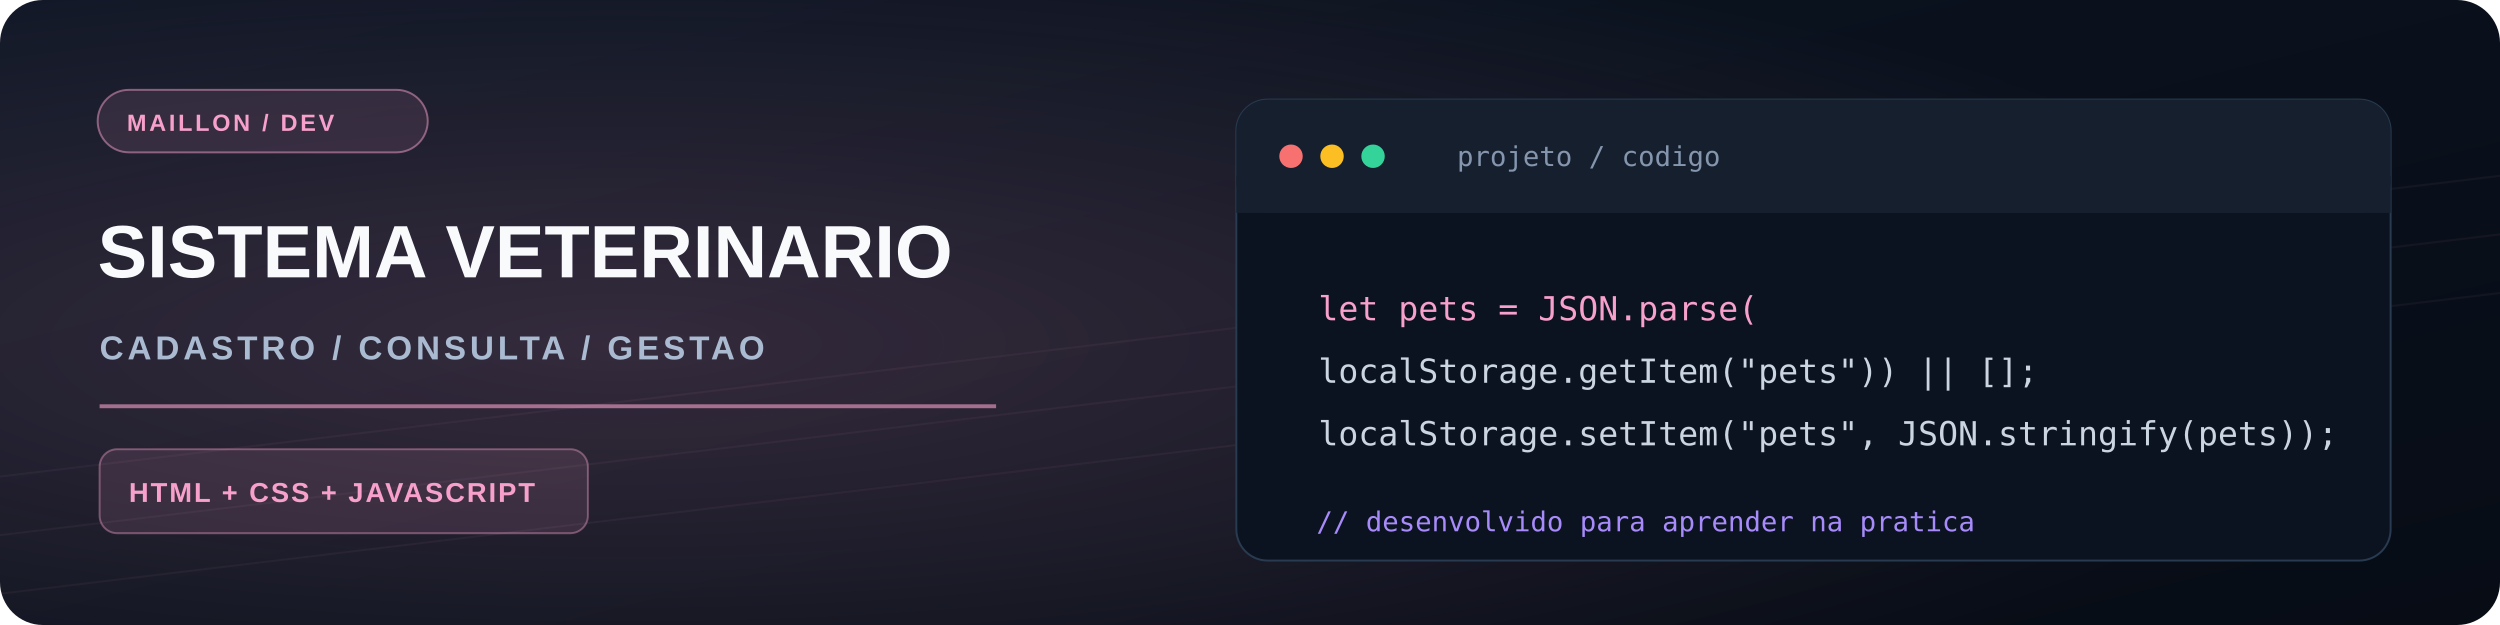
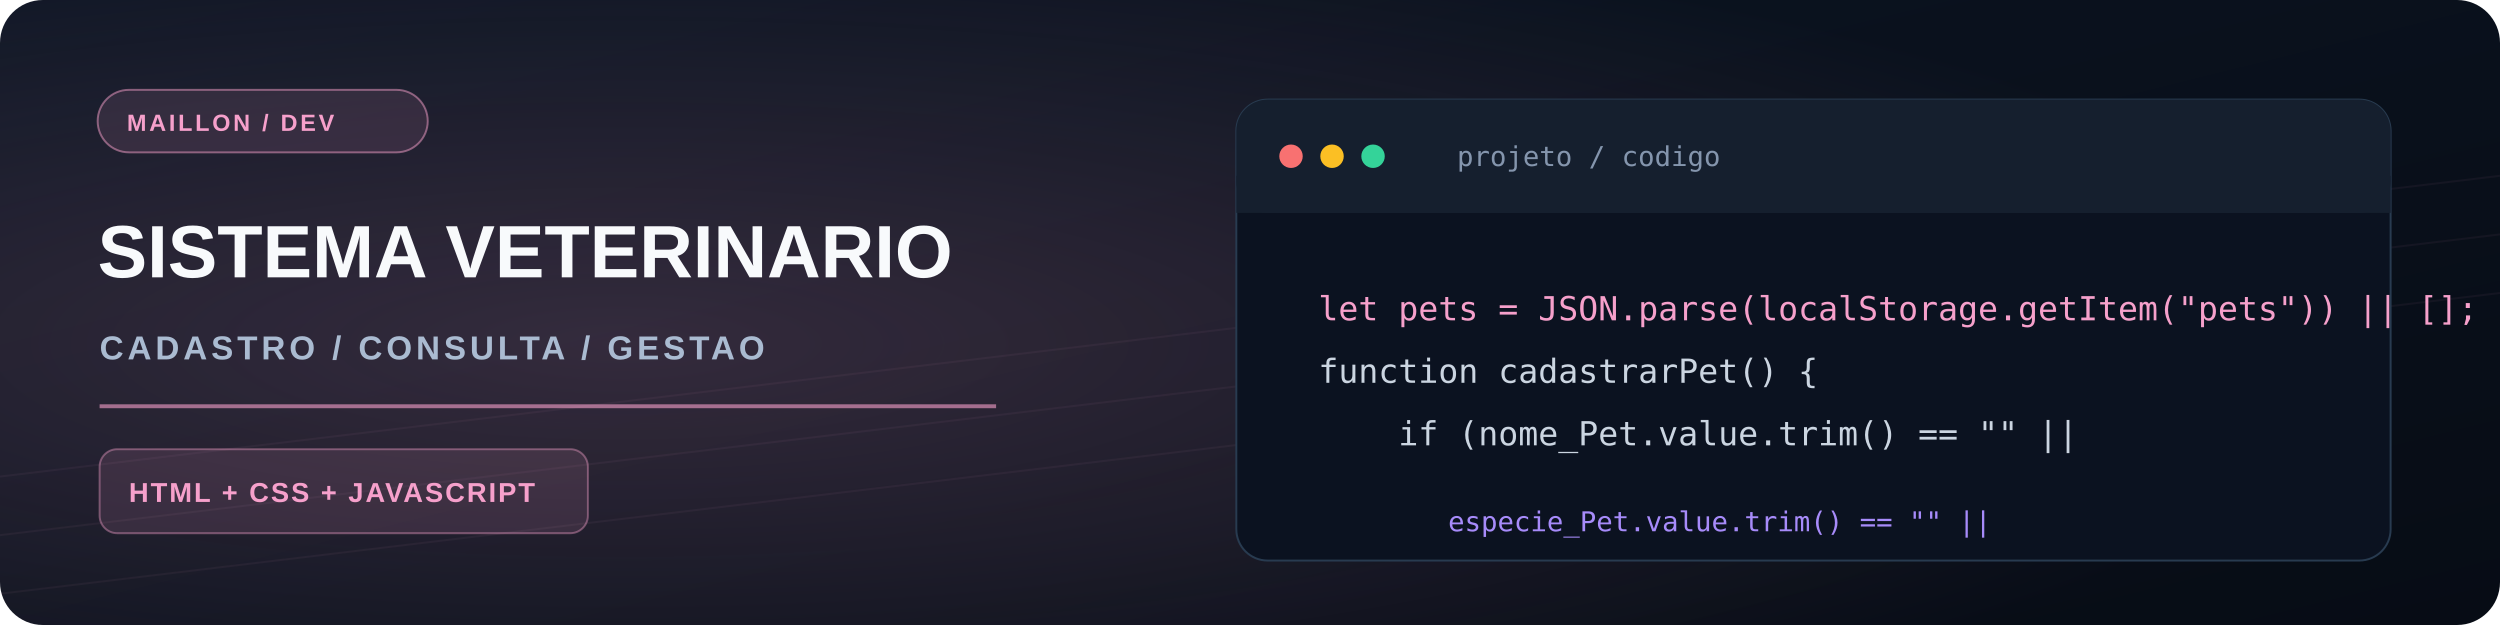
<svg xmlns="http://www.w3.org/2000/svg" width="1280" height="320" viewBox="0 0 1280 320" role="img" aria-label="SISTEMA VETERINARIO — CADASTRO  /  CONSULTA  /  GESTAO">
  <defs>
    <linearGradient id="bg" x1="0" y1="0" x2="1" y2="1">
      <stop offset="0" stop-color="#0c1523" />
      <stop offset="1" stop-color="#070c15" />
    </linearGradient>
    <radialGradient id="glow" cx="25%" cy="55%" r="70%">
      <stop offset="0" stop-color="#f6a0cb" stop-opacity=".18" />
      <stop offset="1" stop-color="#f6a0cb" stop-opacity="0" />
    </radialGradient>
  </defs>
  <rect width="1280" height="320" rx="22" fill="url(#bg)" />
  <rect width="1280" height="320" rx="22" fill="url(#glow)" />
  <path d="M0 274L1280 120M0 304L1280 150M0 244L1280 90" stroke="#f6a0cb" stroke-opacity=".05" stroke-width="1" />
  <rect x="50" y="46" width="169" height="32" rx="16" fill="#f6a0cb" fill-opacity=".11" stroke="#f6a0cb" stroke-opacity=".5" />
  <text x="65" y="67" font-family="Arial, sans-serif" font-weight="700" font-size="12" letter-spacing="1.4" fill="#f6a0cb">MAILLON  /  DEV</text>
  <text x="50" y="142" font-family="Arial, sans-serif" font-weight="800" font-size="38" fill="#f8fafc">SISTEMA VETERINARIO</text>
  <text x="51" y="184" font-family="Arial, sans-serif" font-size="17" font-weight="600" letter-spacing="2" fill="#aabbd1">CADASTRO  /  CONSULTA  /  GESTAO</text>
  <path d="M51 208H510" stroke="#f6a0cb" stroke-opacity=".6" stroke-width="2" />
  <rect x="51" y="230" width="250" height="43" rx="9" fill="#f6a0cb" fill-opacity=".12" stroke="#f6a0cb" stroke-opacity=".4" />
  <text x="66" y="257" font-family="Arial, sans-serif" font-size="14" font-weight="700" letter-spacing="1" fill="#f6a0cb">HTML  +  CSS  +  JAVASCRIPT</text>
  <rect x="633" y="51" width="591" height="236" rx="16" fill="#0b1220" stroke="#283b50" />
  <rect x="633" y="51" width="591" height="58" rx="16" fill="#151f2e" />
  <rect x="633" y="90" width="591" height="19" fill="#151f2e" />
  <circle cx="661" cy="80" r="6" fill="#f87171" />
  <circle cx="682" cy="80" r="6" fill="#fbbf24" />
  <circle cx="703" cy="80" r="6" fill="#34d399" />
  <text x="746" y="85" font-family="Consolas, Monaco, monospace" font-size="14" fill="#8495ad">projeto / codigo</text>
-   <text x="675" y="164" font-family="Consolas, Monaco, monospace" font-size="17" fill="#f6a0cb">let pets = JSON.parse(</text>
-   <text x="675" y="196" font-family="Consolas, Monaco, monospace" font-size="17" fill="#cbd5e1">  localStorage.getItem("pets")) || [];</text>
-   <text x="675" y="228" font-family="Consolas, Monaco, monospace" font-size="17" fill="#cbd5e1">localStorage.setItem("pets", JSON.stringify(pets));</text>
-   <text x="674" y="272" font-family="Consolas, Monaco, monospace" font-size="14" fill="#a78bfa">// desenvolvido para aprender na pratica</text>
+   <text x="675" y="164" font-family="Consolas, Monaco, monospace" font-size="17" fill="#f6a0cb" xml:space="preserve">let pets = JSON.parse(localStorage.getItem("pets")) || [];</text>
+   <text x="675" y="196" font-family="Consolas, Monaco, monospace" font-size="17" fill="#cbd5e1" xml:space="preserve">function cadastrarPet() {</text>
+   <text x="675" y="228" font-family="Consolas, Monaco, monospace" font-size="17" fill="#cbd5e1" xml:space="preserve">    if (nome_Pet.value.trim() == "" ||</text>
+   <text x="674" y="272" font-family="Consolas, Monaco, monospace" font-size="14" fill="#a78bfa" xml:space="preserve">        especie_Pet.value.trim() == "" ||</text>
</svg>
